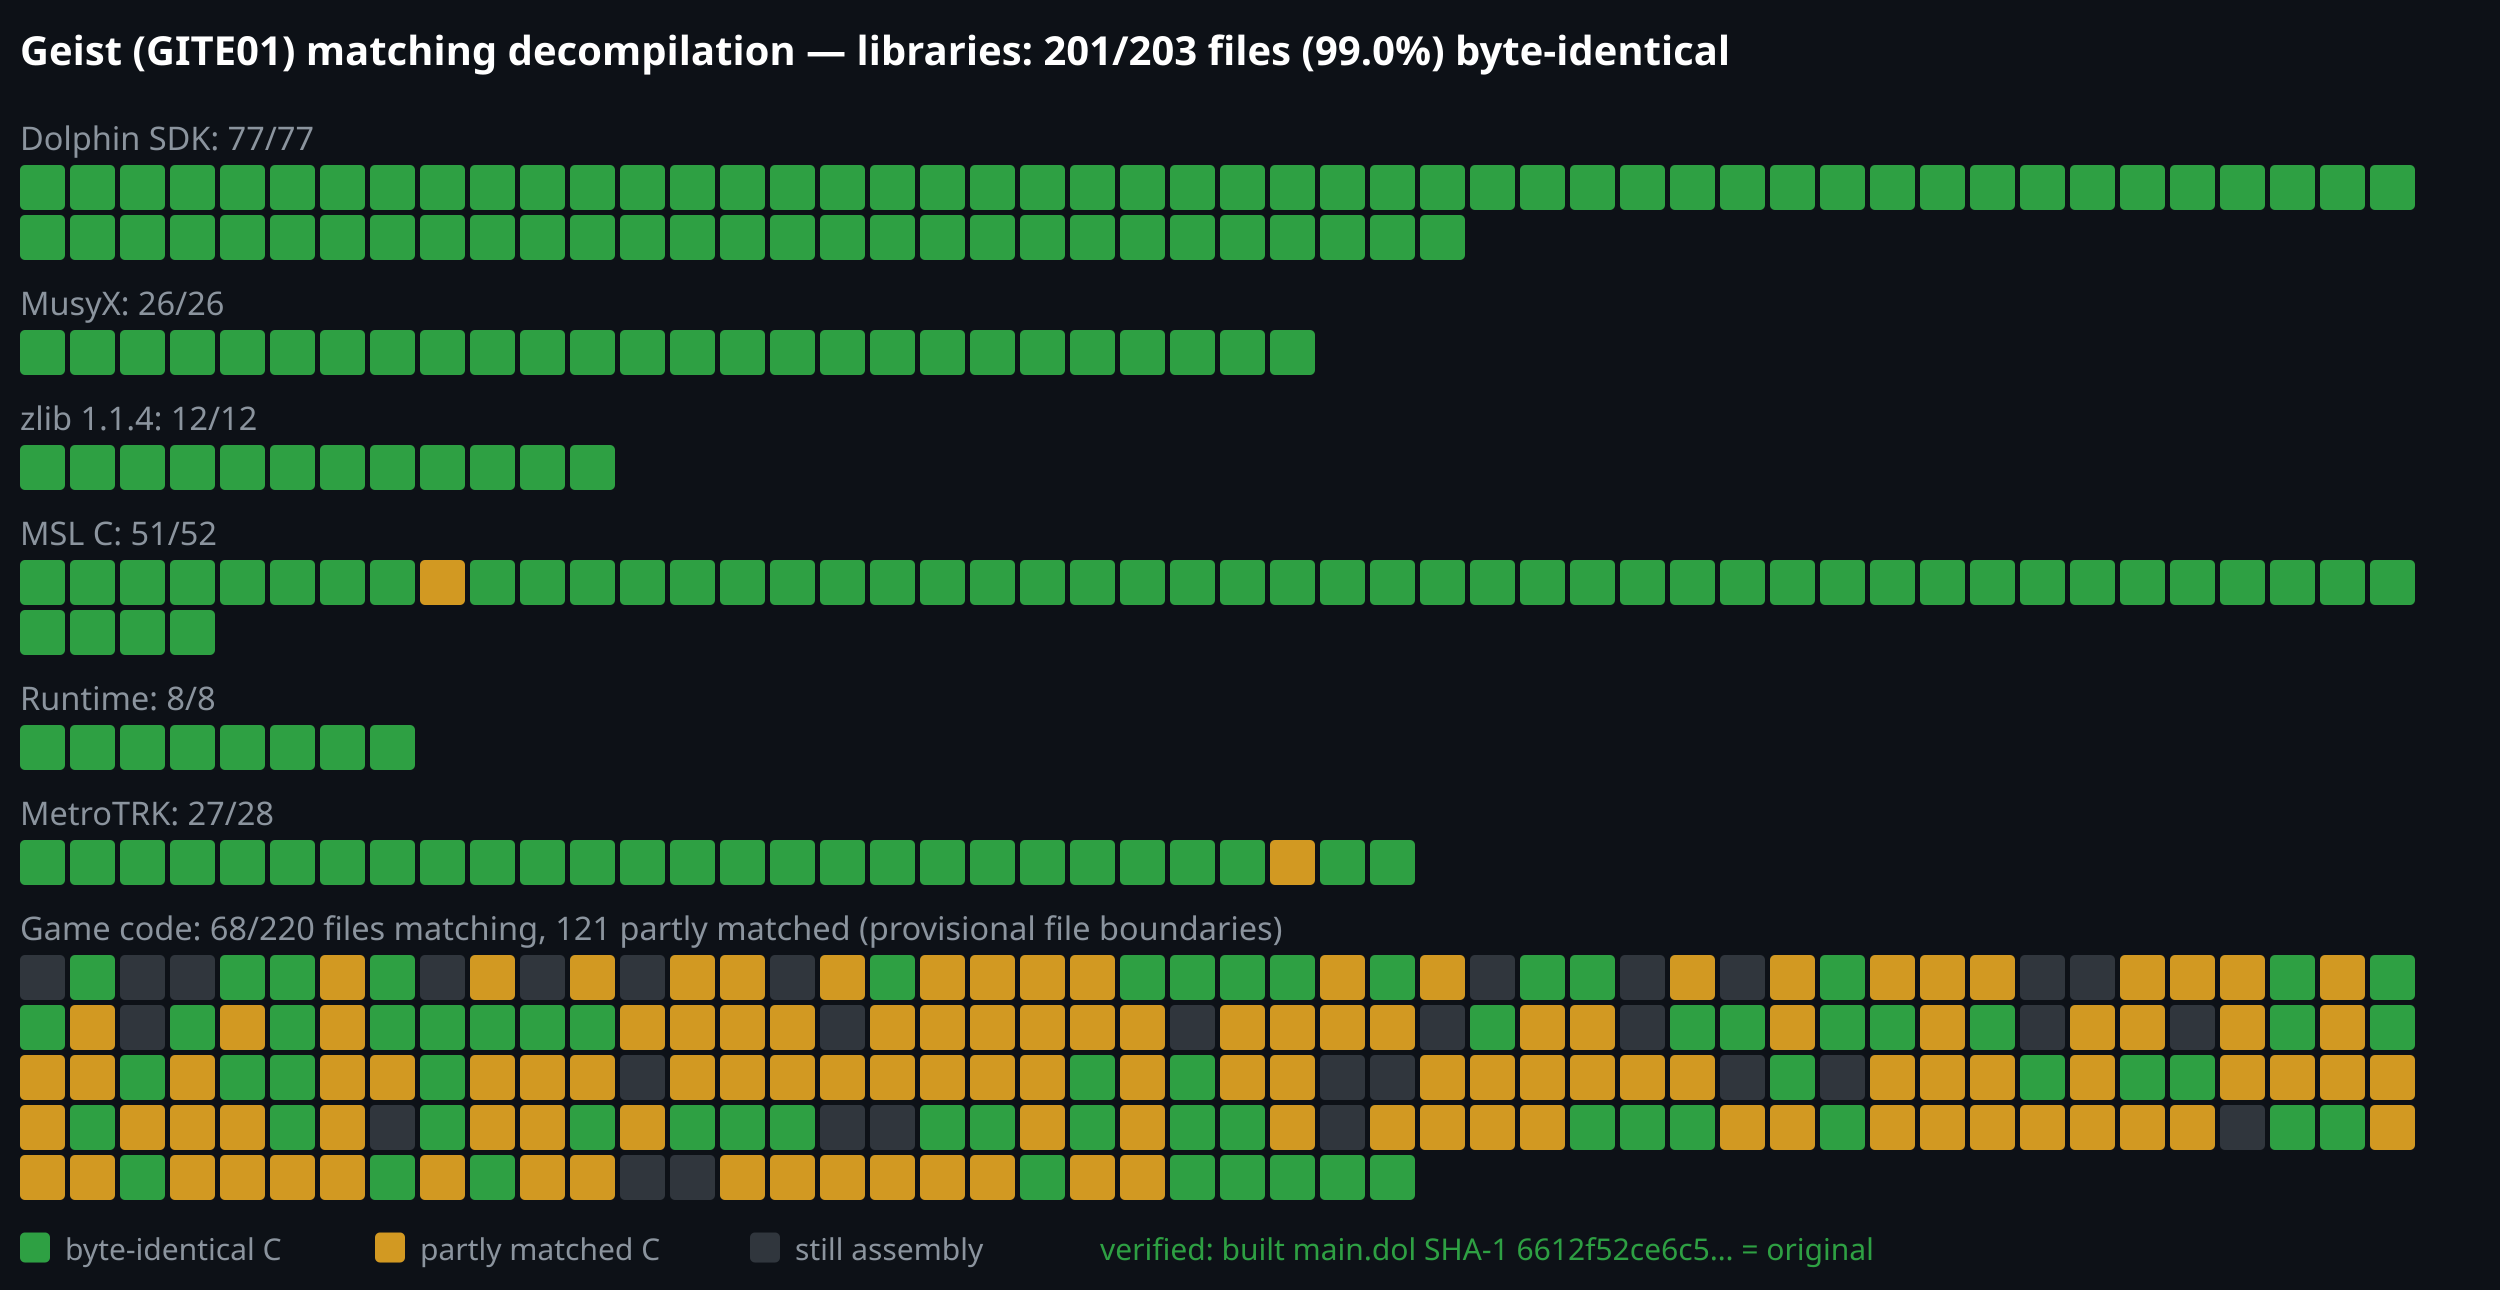
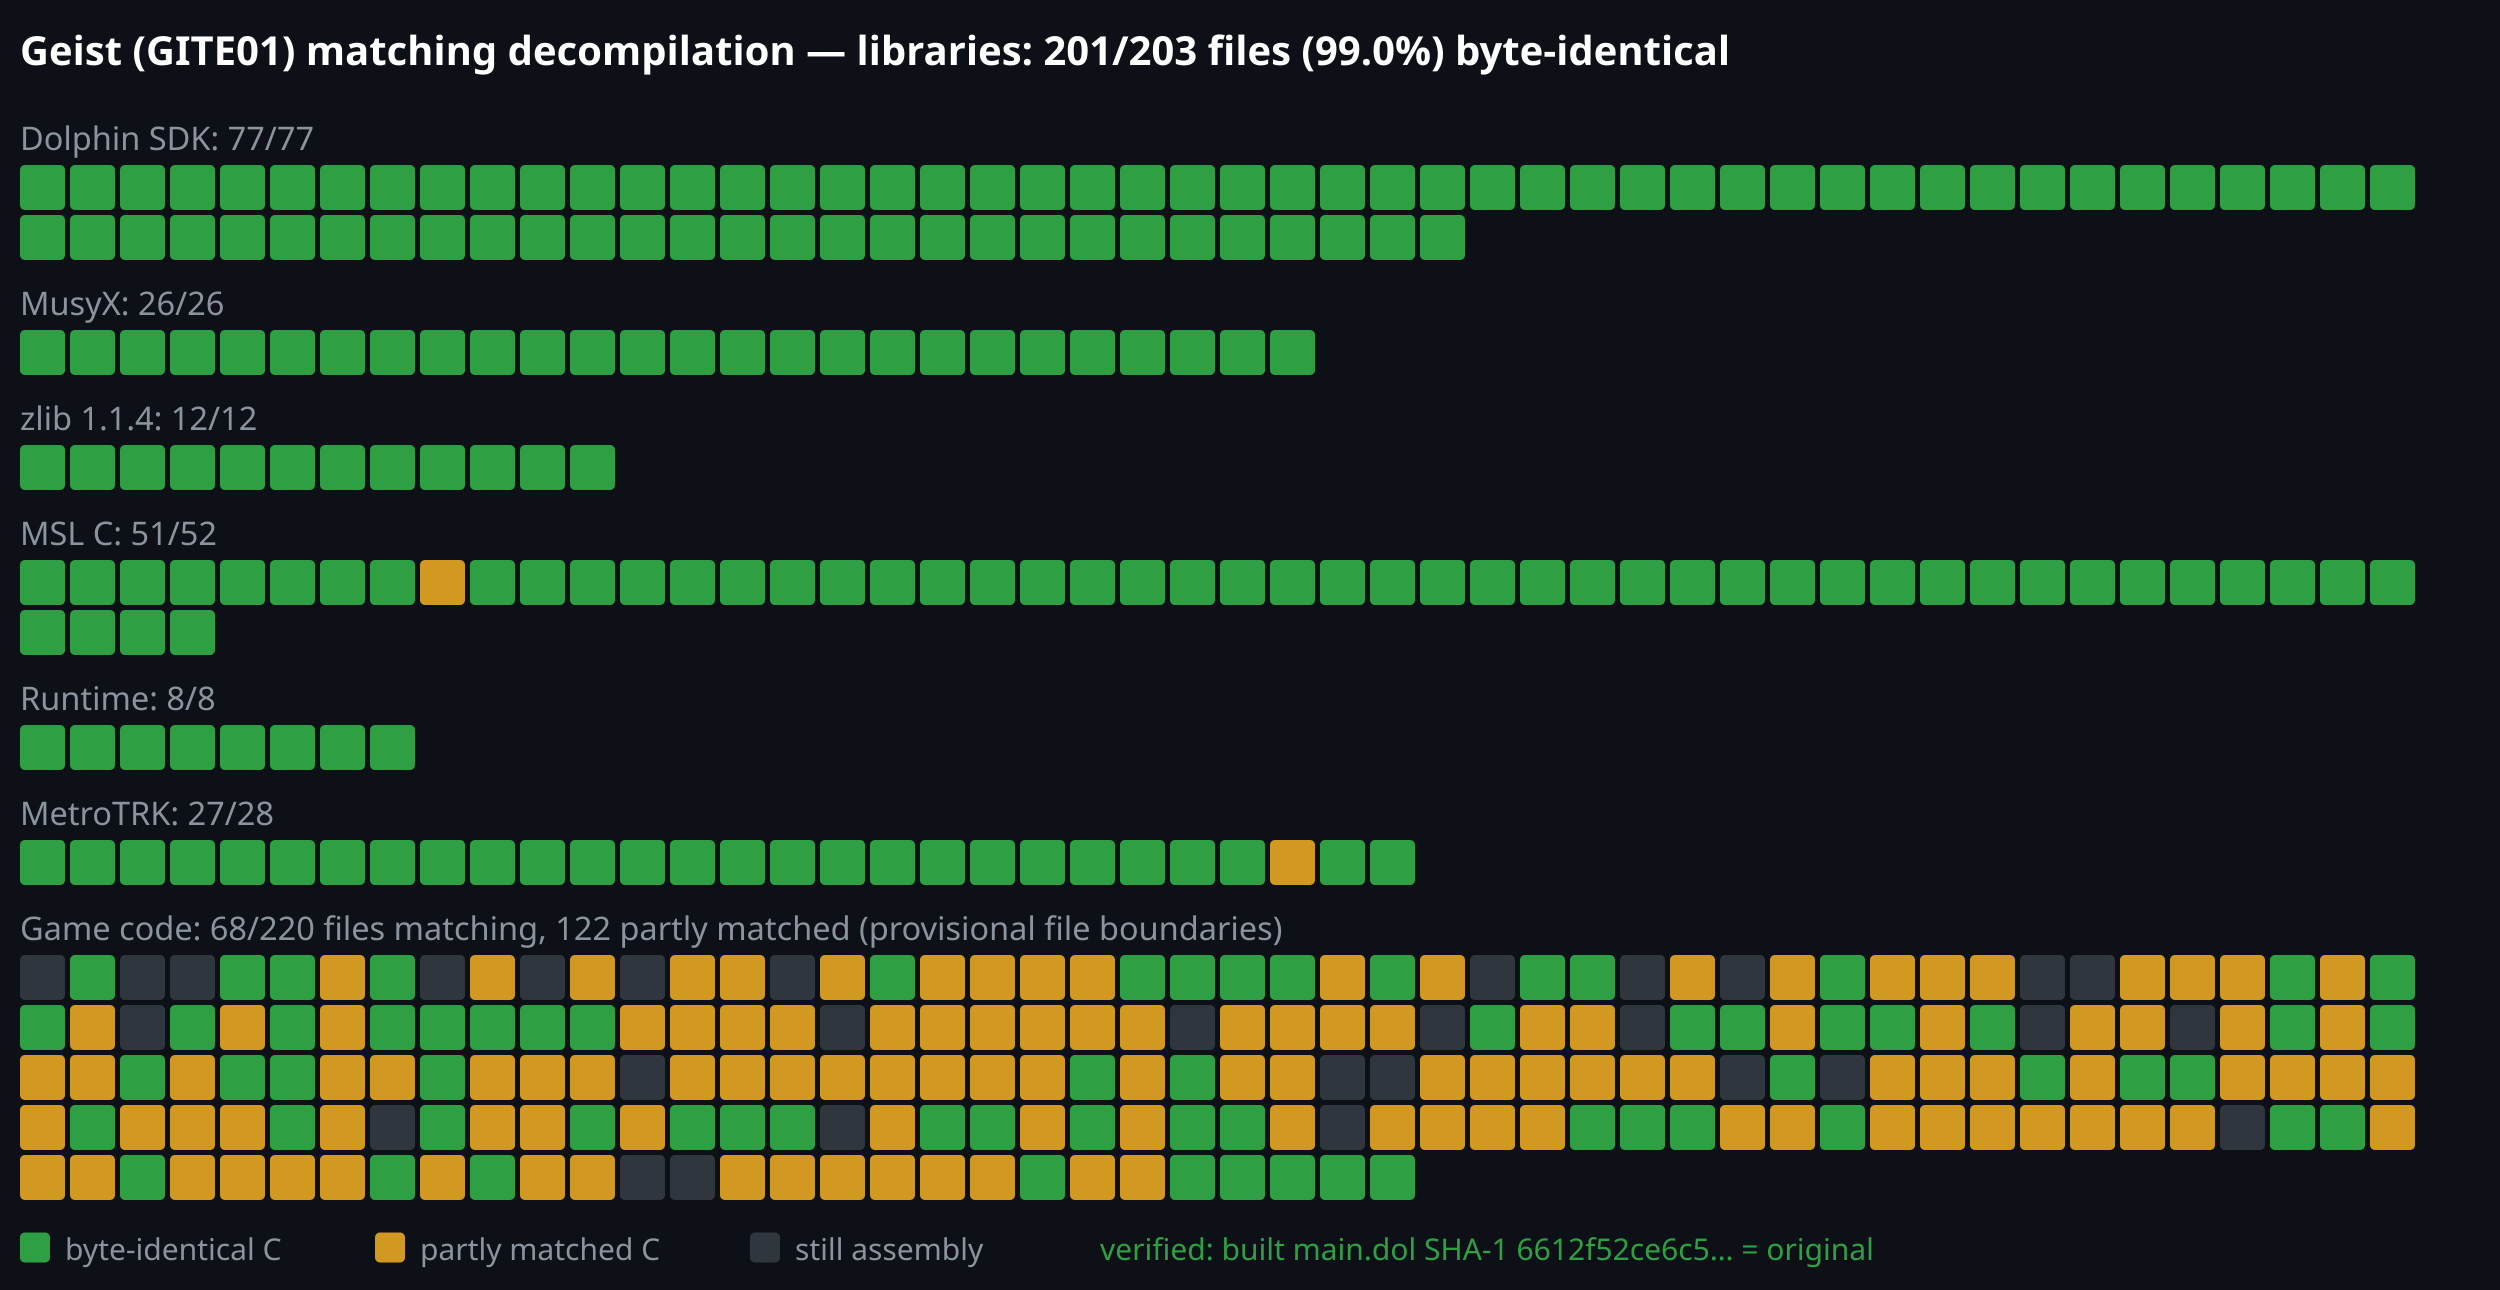
<svg xmlns="http://www.w3.org/2000/svg" viewBox="0 0 1000 516" width="1000" height="516">
  <rect width="1000" height="516" fill="#0d1117" />
  <text x="8" y="26" font-family="sans-serif" font-size="16" font-weight="bold" fill="#ffffff">Geist (GITE01) matching decompilation — libraries: 201/203 files (99.0%) byte-identical</text>
  <text x="8" y="60" font-family="sans-serif" font-size="13" font-weight="normal" fill="#8b949e">Dolphin SDK: 77/77</text>
  <rect x="8" y="66" width="18" height="18" rx="2" fill="#2ea043" />
  <rect x="28" y="66" width="18" height="18" rx="2" fill="#2ea043" />
  <rect x="48" y="66" width="18" height="18" rx="2" fill="#2ea043" />
  <rect x="68" y="66" width="18" height="18" rx="2" fill="#2ea043" />
  <rect x="88" y="66" width="18" height="18" rx="2" fill="#2ea043" />
  <rect x="108" y="66" width="18" height="18" rx="2" fill="#2ea043" />
  <rect x="128" y="66" width="18" height="18" rx="2" fill="#2ea043" />
  <rect x="148" y="66" width="18" height="18" rx="2" fill="#2ea043" />
  <rect x="168" y="66" width="18" height="18" rx="2" fill="#2ea043" />
  <rect x="188" y="66" width="18" height="18" rx="2" fill="#2ea043" />
  <rect x="208" y="66" width="18" height="18" rx="2" fill="#2ea043" />
  <rect x="228" y="66" width="18" height="18" rx="2" fill="#2ea043" />
  <rect x="248" y="66" width="18" height="18" rx="2" fill="#2ea043" />
  <rect x="268" y="66" width="18" height="18" rx="2" fill="#2ea043" />
  <rect x="288" y="66" width="18" height="18" rx="2" fill="#2ea043" />
  <rect x="308" y="66" width="18" height="18" rx="2" fill="#2ea043" />
  <rect x="328" y="66" width="18" height="18" rx="2" fill="#2ea043" />
  <rect x="348" y="66" width="18" height="18" rx="2" fill="#2ea043" />
  <rect x="368" y="66" width="18" height="18" rx="2" fill="#2ea043" />
  <rect x="388" y="66" width="18" height="18" rx="2" fill="#2ea043" />
  <rect x="408" y="66" width="18" height="18" rx="2" fill="#2ea043" />
  <rect x="428" y="66" width="18" height="18" rx="2" fill="#2ea043" />
  <rect x="448" y="66" width="18" height="18" rx="2" fill="#2ea043" />
  <rect x="468" y="66" width="18" height="18" rx="2" fill="#2ea043" />
  <rect x="488" y="66" width="18" height="18" rx="2" fill="#2ea043" />
  <rect x="508" y="66" width="18" height="18" rx="2" fill="#2ea043" />
  <rect x="528" y="66" width="18" height="18" rx="2" fill="#2ea043" />
  <rect x="548" y="66" width="18" height="18" rx="2" fill="#2ea043" />
  <rect x="568" y="66" width="18" height="18" rx="2" fill="#2ea043" />
  <rect x="588" y="66" width="18" height="18" rx="2" fill="#2ea043" />
  <rect x="608" y="66" width="18" height="18" rx="2" fill="#2ea043" />
  <rect x="628" y="66" width="18" height="18" rx="2" fill="#2ea043" />
  <rect x="648" y="66" width="18" height="18" rx="2" fill="#2ea043" />
  <rect x="668" y="66" width="18" height="18" rx="2" fill="#2ea043" />
  <rect x="688" y="66" width="18" height="18" rx="2" fill="#2ea043" />
  <rect x="708" y="66" width="18" height="18" rx="2" fill="#2ea043" />
  <rect x="728" y="66" width="18" height="18" rx="2" fill="#2ea043" />
  <rect x="748" y="66" width="18" height="18" rx="2" fill="#2ea043" />
  <rect x="768" y="66" width="18" height="18" rx="2" fill="#2ea043" />
  <rect x="788" y="66" width="18" height="18" rx="2" fill="#2ea043" />
  <rect x="808" y="66" width="18" height="18" rx="2" fill="#2ea043" />
  <rect x="828" y="66" width="18" height="18" rx="2" fill="#2ea043" />
  <rect x="848" y="66" width="18" height="18" rx="2" fill="#2ea043" />
  <rect x="868" y="66" width="18" height="18" rx="2" fill="#2ea043" />
  <rect x="888" y="66" width="18" height="18" rx="2" fill="#2ea043" />
  <rect x="908" y="66" width="18" height="18" rx="2" fill="#2ea043" />
  <rect x="928" y="66" width="18" height="18" rx="2" fill="#2ea043" />
  <rect x="948" y="66" width="18" height="18" rx="2" fill="#2ea043" />
  <rect x="8" y="86" width="18" height="18" rx="2" fill="#2ea043" />
  <rect x="28" y="86" width="18" height="18" rx="2" fill="#2ea043" />
  <rect x="48" y="86" width="18" height="18" rx="2" fill="#2ea043" />
  <rect x="68" y="86" width="18" height="18" rx="2" fill="#2ea043" />
  <rect x="88" y="86" width="18" height="18" rx="2" fill="#2ea043" />
  <rect x="108" y="86" width="18" height="18" rx="2" fill="#2ea043" />
  <rect x="128" y="86" width="18" height="18" rx="2" fill="#2ea043" />
  <rect x="148" y="86" width="18" height="18" rx="2" fill="#2ea043" />
  <rect x="168" y="86" width="18" height="18" rx="2" fill="#2ea043" />
  <rect x="188" y="86" width="18" height="18" rx="2" fill="#2ea043" />
  <rect x="208" y="86" width="18" height="18" rx="2" fill="#2ea043" />
  <rect x="228" y="86" width="18" height="18" rx="2" fill="#2ea043" />
  <rect x="248" y="86" width="18" height="18" rx="2" fill="#2ea043" />
  <rect x="268" y="86" width="18" height="18" rx="2" fill="#2ea043" />
  <rect x="288" y="86" width="18" height="18" rx="2" fill="#2ea043" />
  <rect x="308" y="86" width="18" height="18" rx="2" fill="#2ea043" />
  <rect x="328" y="86" width="18" height="18" rx="2" fill="#2ea043" />
  <rect x="348" y="86" width="18" height="18" rx="2" fill="#2ea043" />
  <rect x="368" y="86" width="18" height="18" rx="2" fill="#2ea043" />
  <rect x="388" y="86" width="18" height="18" rx="2" fill="#2ea043" />
  <rect x="408" y="86" width="18" height="18" rx="2" fill="#2ea043" />
  <rect x="428" y="86" width="18" height="18" rx="2" fill="#2ea043" />
  <rect x="448" y="86" width="18" height="18" rx="2" fill="#2ea043" />
  <rect x="468" y="86" width="18" height="18" rx="2" fill="#2ea043" />
  <rect x="488" y="86" width="18" height="18" rx="2" fill="#2ea043" />
  <rect x="508" y="86" width="18" height="18" rx="2" fill="#2ea043" />
  <rect x="528" y="86" width="18" height="18" rx="2" fill="#2ea043" />
  <rect x="548" y="86" width="18" height="18" rx="2" fill="#2ea043" />
  <rect x="568" y="86" width="18" height="18" rx="2" fill="#2ea043" />
  <text x="8" y="126" font-family="sans-serif" font-size="13" font-weight="normal" fill="#8b949e">MusyX: 26/26</text>
  <rect x="8" y="132" width="18" height="18" rx="2" fill="#2ea043" />
  <rect x="28" y="132" width="18" height="18" rx="2" fill="#2ea043" />
  <rect x="48" y="132" width="18" height="18" rx="2" fill="#2ea043" />
  <rect x="68" y="132" width="18" height="18" rx="2" fill="#2ea043" />
  <rect x="88" y="132" width="18" height="18" rx="2" fill="#2ea043" />
  <rect x="108" y="132" width="18" height="18" rx="2" fill="#2ea043" />
  <rect x="128" y="132" width="18" height="18" rx="2" fill="#2ea043" />
  <rect x="148" y="132" width="18" height="18" rx="2" fill="#2ea043" />
  <rect x="168" y="132" width="18" height="18" rx="2" fill="#2ea043" />
  <rect x="188" y="132" width="18" height="18" rx="2" fill="#2ea043" />
  <rect x="208" y="132" width="18" height="18" rx="2" fill="#2ea043" />
  <rect x="228" y="132" width="18" height="18" rx="2" fill="#2ea043" />
  <rect x="248" y="132" width="18" height="18" rx="2" fill="#2ea043" />
  <rect x="268" y="132" width="18" height="18" rx="2" fill="#2ea043" />
  <rect x="288" y="132" width="18" height="18" rx="2" fill="#2ea043" />
  <rect x="308" y="132" width="18" height="18" rx="2" fill="#2ea043" />
  <rect x="328" y="132" width="18" height="18" rx="2" fill="#2ea043" />
  <rect x="348" y="132" width="18" height="18" rx="2" fill="#2ea043" />
  <rect x="368" y="132" width="18" height="18" rx="2" fill="#2ea043" />
  <rect x="388" y="132" width="18" height="18" rx="2" fill="#2ea043" />
  <rect x="408" y="132" width="18" height="18" rx="2" fill="#2ea043" />
  <rect x="428" y="132" width="18" height="18" rx="2" fill="#2ea043" />
  <rect x="448" y="132" width="18" height="18" rx="2" fill="#2ea043" />
  <rect x="468" y="132" width="18" height="18" rx="2" fill="#2ea043" />
  <rect x="488" y="132" width="18" height="18" rx="2" fill="#2ea043" />
  <rect x="508" y="132" width="18" height="18" rx="2" fill="#2ea043" />
  <text x="8" y="172" font-family="sans-serif" font-size="13" font-weight="normal" fill="#8b949e">zlib 1.1.4: 12/12</text>
  <rect x="8" y="178" width="18" height="18" rx="2" fill="#2ea043" />
  <rect x="28" y="178" width="18" height="18" rx="2" fill="#2ea043" />
  <rect x="48" y="178" width="18" height="18" rx="2" fill="#2ea043" />
  <rect x="68" y="178" width="18" height="18" rx="2" fill="#2ea043" />
  <rect x="88" y="178" width="18" height="18" rx="2" fill="#2ea043" />
  <rect x="108" y="178" width="18" height="18" rx="2" fill="#2ea043" />
  <rect x="128" y="178" width="18" height="18" rx="2" fill="#2ea043" />
  <rect x="148" y="178" width="18" height="18" rx="2" fill="#2ea043" />
  <rect x="168" y="178" width="18" height="18" rx="2" fill="#2ea043" />
  <rect x="188" y="178" width="18" height="18" rx="2" fill="#2ea043" />
  <rect x="208" y="178" width="18" height="18" rx="2" fill="#2ea043" />
  <rect x="228" y="178" width="18" height="18" rx="2" fill="#2ea043" />
  <text x="8" y="218" font-family="sans-serif" font-size="13" font-weight="normal" fill="#8b949e">MSL C: 51/52</text>
  <rect x="8" y="224" width="18" height="18" rx="2" fill="#2ea043" />
  <rect x="28" y="224" width="18" height="18" rx="2" fill="#2ea043" />
  <rect x="48" y="224" width="18" height="18" rx="2" fill="#2ea043" />
  <rect x="68" y="224" width="18" height="18" rx="2" fill="#2ea043" />
  <rect x="88" y="224" width="18" height="18" rx="2" fill="#2ea043" />
  <rect x="108" y="224" width="18" height="18" rx="2" fill="#2ea043" />
  <rect x="128" y="224" width="18" height="18" rx="2" fill="#2ea043" />
  <rect x="148" y="224" width="18" height="18" rx="2" fill="#2ea043" />
  <rect x="168" y="224" width="18" height="18" rx="2" fill="#d29922" />
  <rect x="188" y="224" width="18" height="18" rx="2" fill="#2ea043" />
  <rect x="208" y="224" width="18" height="18" rx="2" fill="#2ea043" />
  <rect x="228" y="224" width="18" height="18" rx="2" fill="#2ea043" />
  <rect x="248" y="224" width="18" height="18" rx="2" fill="#2ea043" />
  <rect x="268" y="224" width="18" height="18" rx="2" fill="#2ea043" />
  <rect x="288" y="224" width="18" height="18" rx="2" fill="#2ea043" />
  <rect x="308" y="224" width="18" height="18" rx="2" fill="#2ea043" />
  <rect x="328" y="224" width="18" height="18" rx="2" fill="#2ea043" />
  <rect x="348" y="224" width="18" height="18" rx="2" fill="#2ea043" />
  <rect x="368" y="224" width="18" height="18" rx="2" fill="#2ea043" />
  <rect x="388" y="224" width="18" height="18" rx="2" fill="#2ea043" />
  <rect x="408" y="224" width="18" height="18" rx="2" fill="#2ea043" />
  <rect x="428" y="224" width="18" height="18" rx="2" fill="#2ea043" />
  <rect x="448" y="224" width="18" height="18" rx="2" fill="#2ea043" />
  <rect x="468" y="224" width="18" height="18" rx="2" fill="#2ea043" />
  <rect x="488" y="224" width="18" height="18" rx="2" fill="#2ea043" />
  <rect x="508" y="224" width="18" height="18" rx="2" fill="#2ea043" />
  <rect x="528" y="224" width="18" height="18" rx="2" fill="#2ea043" />
  <rect x="548" y="224" width="18" height="18" rx="2" fill="#2ea043" />
  <rect x="568" y="224" width="18" height="18" rx="2" fill="#2ea043" />
  <rect x="588" y="224" width="18" height="18" rx="2" fill="#2ea043" />
  <rect x="608" y="224" width="18" height="18" rx="2" fill="#2ea043" />
  <rect x="628" y="224" width="18" height="18" rx="2" fill="#2ea043" />
  <rect x="648" y="224" width="18" height="18" rx="2" fill="#2ea043" />
  <rect x="668" y="224" width="18" height="18" rx="2" fill="#2ea043" />
  <rect x="688" y="224" width="18" height="18" rx="2" fill="#2ea043" />
  <rect x="708" y="224" width="18" height="18" rx="2" fill="#2ea043" />
  <rect x="728" y="224" width="18" height="18" rx="2" fill="#2ea043" />
  <rect x="748" y="224" width="18" height="18" rx="2" fill="#2ea043" />
  <rect x="768" y="224" width="18" height="18" rx="2" fill="#2ea043" />
  <rect x="788" y="224" width="18" height="18" rx="2" fill="#2ea043" />
  <rect x="808" y="224" width="18" height="18" rx="2" fill="#2ea043" />
  <rect x="828" y="224" width="18" height="18" rx="2" fill="#2ea043" />
  <rect x="848" y="224" width="18" height="18" rx="2" fill="#2ea043" />
  <rect x="868" y="224" width="18" height="18" rx="2" fill="#2ea043" />
  <rect x="888" y="224" width="18" height="18" rx="2" fill="#2ea043" />
  <rect x="908" y="224" width="18" height="18" rx="2" fill="#2ea043" />
  <rect x="928" y="224" width="18" height="18" rx="2" fill="#2ea043" />
  <rect x="948" y="224" width="18" height="18" rx="2" fill="#2ea043" />
  <rect x="8" y="244" width="18" height="18" rx="2" fill="#2ea043" />
  <rect x="28" y="244" width="18" height="18" rx="2" fill="#2ea043" />
  <rect x="48" y="244" width="18" height="18" rx="2" fill="#2ea043" />
  <rect x="68" y="244" width="18" height="18" rx="2" fill="#2ea043" />
  <text x="8" y="284" font-family="sans-serif" font-size="13" font-weight="normal" fill="#8b949e">Runtime: 8/8</text>
  <rect x="8" y="290" width="18" height="18" rx="2" fill="#2ea043" />
  <rect x="28" y="290" width="18" height="18" rx="2" fill="#2ea043" />
  <rect x="48" y="290" width="18" height="18" rx="2" fill="#2ea043" />
  <rect x="68" y="290" width="18" height="18" rx="2" fill="#2ea043" />
  <rect x="88" y="290" width="18" height="18" rx="2" fill="#2ea043" />
  <rect x="108" y="290" width="18" height="18" rx="2" fill="#2ea043" />
  <rect x="128" y="290" width="18" height="18" rx="2" fill="#2ea043" />
  <rect x="148" y="290" width="18" height="18" rx="2" fill="#2ea043" />
  <text x="8" y="330" font-family="sans-serif" font-size="13" font-weight="normal" fill="#8b949e">MetroTRK: 27/28</text>
  <rect x="8" y="336" width="18" height="18" rx="2" fill="#2ea043" />
  <rect x="28" y="336" width="18" height="18" rx="2" fill="#2ea043" />
  <rect x="48" y="336" width="18" height="18" rx="2" fill="#2ea043" />
  <rect x="68" y="336" width="18" height="18" rx="2" fill="#2ea043" />
  <rect x="88" y="336" width="18" height="18" rx="2" fill="#2ea043" />
  <rect x="108" y="336" width="18" height="18" rx="2" fill="#2ea043" />
  <rect x="128" y="336" width="18" height="18" rx="2" fill="#2ea043" />
  <rect x="148" y="336" width="18" height="18" rx="2" fill="#2ea043" />
  <rect x="168" y="336" width="18" height="18" rx="2" fill="#2ea043" />
  <rect x="188" y="336" width="18" height="18" rx="2" fill="#2ea043" />
  <rect x="208" y="336" width="18" height="18" rx="2" fill="#2ea043" />
  <rect x="228" y="336" width="18" height="18" rx="2" fill="#2ea043" />
  <rect x="248" y="336" width="18" height="18" rx="2" fill="#2ea043" />
  <rect x="268" y="336" width="18" height="18" rx="2" fill="#2ea043" />
  <rect x="288" y="336" width="18" height="18" rx="2" fill="#2ea043" />
  <rect x="308" y="336" width="18" height="18" rx="2" fill="#2ea043" />
  <rect x="328" y="336" width="18" height="18" rx="2" fill="#2ea043" />
  <rect x="348" y="336" width="18" height="18" rx="2" fill="#2ea043" />
  <rect x="368" y="336" width="18" height="18" rx="2" fill="#2ea043" />
  <rect x="388" y="336" width="18" height="18" rx="2" fill="#2ea043" />
  <rect x="408" y="336" width="18" height="18" rx="2" fill="#2ea043" />
  <rect x="428" y="336" width="18" height="18" rx="2" fill="#2ea043" />
  <rect x="448" y="336" width="18" height="18" rx="2" fill="#2ea043" />
  <rect x="468" y="336" width="18" height="18" rx="2" fill="#2ea043" />
  <rect x="488" y="336" width="18" height="18" rx="2" fill="#2ea043" />
  <rect x="508" y="336" width="18" height="18" rx="2" fill="#d29922" />
  <rect x="528" y="336" width="18" height="18" rx="2" fill="#2ea043" />
  <rect x="548" y="336" width="18" height="18" rx="2" fill="#2ea043" />
-   <text x="8" y="376" font-family="sans-serif" font-size="13" font-weight="normal" fill="#8b949e">Game code: 68/220 files matching, 121 partly matched (provisional file boundaries)</text>
+   <text x="8" y="376" font-family="sans-serif" font-size="13" font-weight="normal" fill="#8b949e">Game code: 68/220 files matching, 122 partly matched (provisional file boundaries)</text>
  <rect x="8" y="382" width="18" height="18" rx="2" fill="#30363d" />
  <rect x="28" y="382" width="18" height="18" rx="2" fill="#2ea043" />
  <rect x="48" y="382" width="18" height="18" rx="2" fill="#30363d" />
  <rect x="68" y="382" width="18" height="18" rx="2" fill="#30363d" />
  <rect x="88" y="382" width="18" height="18" rx="2" fill="#2ea043" />
  <rect x="108" y="382" width="18" height="18" rx="2" fill="#2ea043" />
  <rect x="128" y="382" width="18" height="18" rx="2" fill="#d29922" />
  <rect x="148" y="382" width="18" height="18" rx="2" fill="#2ea043" />
  <rect x="168" y="382" width="18" height="18" rx="2" fill="#30363d" />
  <rect x="188" y="382" width="18" height="18" rx="2" fill="#d29922" />
  <rect x="208" y="382" width="18" height="18" rx="2" fill="#30363d" />
  <rect x="228" y="382" width="18" height="18" rx="2" fill="#d29922" />
  <rect x="248" y="382" width="18" height="18" rx="2" fill="#30363d" />
  <rect x="268" y="382" width="18" height="18" rx="2" fill="#d29922" />
  <rect x="288" y="382" width="18" height="18" rx="2" fill="#d29922" />
  <rect x="308" y="382" width="18" height="18" rx="2" fill="#30363d" />
  <rect x="328" y="382" width="18" height="18" rx="2" fill="#d29922" />
  <rect x="348" y="382" width="18" height="18" rx="2" fill="#2ea043" />
  <rect x="368" y="382" width="18" height="18" rx="2" fill="#d29922" />
  <rect x="388" y="382" width="18" height="18" rx="2" fill="#d29922" />
  <rect x="408" y="382" width="18" height="18" rx="2" fill="#d29922" />
  <rect x="428" y="382" width="18" height="18" rx="2" fill="#d29922" />
  <rect x="448" y="382" width="18" height="18" rx="2" fill="#2ea043" />
  <rect x="468" y="382" width="18" height="18" rx="2" fill="#2ea043" />
  <rect x="488" y="382" width="18" height="18" rx="2" fill="#2ea043" />
  <rect x="508" y="382" width="18" height="18" rx="2" fill="#2ea043" />
  <rect x="528" y="382" width="18" height="18" rx="2" fill="#d29922" />
  <rect x="548" y="382" width="18" height="18" rx="2" fill="#2ea043" />
  <rect x="568" y="382" width="18" height="18" rx="2" fill="#d29922" />
  <rect x="588" y="382" width="18" height="18" rx="2" fill="#30363d" />
  <rect x="608" y="382" width="18" height="18" rx="2" fill="#2ea043" />
  <rect x="628" y="382" width="18" height="18" rx="2" fill="#2ea043" />
  <rect x="648" y="382" width="18" height="18" rx="2" fill="#30363d" />
  <rect x="668" y="382" width="18" height="18" rx="2" fill="#d29922" />
  <rect x="688" y="382" width="18" height="18" rx="2" fill="#30363d" />
  <rect x="708" y="382" width="18" height="18" rx="2" fill="#d29922" />
  <rect x="728" y="382" width="18" height="18" rx="2" fill="#2ea043" />
  <rect x="748" y="382" width="18" height="18" rx="2" fill="#d29922" />
  <rect x="768" y="382" width="18" height="18" rx="2" fill="#d29922" />
  <rect x="788" y="382" width="18" height="18" rx="2" fill="#d29922" />
  <rect x="808" y="382" width="18" height="18" rx="2" fill="#30363d" />
  <rect x="828" y="382" width="18" height="18" rx="2" fill="#30363d" />
  <rect x="848" y="382" width="18" height="18" rx="2" fill="#d29922" />
  <rect x="868" y="382" width="18" height="18" rx="2" fill="#d29922" />
  <rect x="888" y="382" width="18" height="18" rx="2" fill="#d29922" />
  <rect x="908" y="382" width="18" height="18" rx="2" fill="#2ea043" />
  <rect x="928" y="382" width="18" height="18" rx="2" fill="#d29922" />
  <rect x="948" y="382" width="18" height="18" rx="2" fill="#2ea043" />
  <rect x="8" y="402" width="18" height="18" rx="2" fill="#2ea043" />
  <rect x="28" y="402" width="18" height="18" rx="2" fill="#d29922" />
  <rect x="48" y="402" width="18" height="18" rx="2" fill="#30363d" />
  <rect x="68" y="402" width="18" height="18" rx="2" fill="#2ea043" />
  <rect x="88" y="402" width="18" height="18" rx="2" fill="#d29922" />
  <rect x="108" y="402" width="18" height="18" rx="2" fill="#2ea043" />
  <rect x="128" y="402" width="18" height="18" rx="2" fill="#d29922" />
  <rect x="148" y="402" width="18" height="18" rx="2" fill="#2ea043" />
  <rect x="168" y="402" width="18" height="18" rx="2" fill="#2ea043" />
  <rect x="188" y="402" width="18" height="18" rx="2" fill="#2ea043" />
  <rect x="208" y="402" width="18" height="18" rx="2" fill="#2ea043" />
  <rect x="228" y="402" width="18" height="18" rx="2" fill="#2ea043" />
  <rect x="248" y="402" width="18" height="18" rx="2" fill="#d29922" />
  <rect x="268" y="402" width="18" height="18" rx="2" fill="#d29922" />
  <rect x="288" y="402" width="18" height="18" rx="2" fill="#d29922" />
  <rect x="308" y="402" width="18" height="18" rx="2" fill="#d29922" />
  <rect x="328" y="402" width="18" height="18" rx="2" fill="#30363d" />
  <rect x="348" y="402" width="18" height="18" rx="2" fill="#d29922" />
  <rect x="368" y="402" width="18" height="18" rx="2" fill="#d29922" />
  <rect x="388" y="402" width="18" height="18" rx="2" fill="#d29922" />
  <rect x="408" y="402" width="18" height="18" rx="2" fill="#d29922" />
  <rect x="428" y="402" width="18" height="18" rx="2" fill="#d29922" />
  <rect x="448" y="402" width="18" height="18" rx="2" fill="#d29922" />
  <rect x="468" y="402" width="18" height="18" rx="2" fill="#30363d" />
  <rect x="488" y="402" width="18" height="18" rx="2" fill="#d29922" />
  <rect x="508" y="402" width="18" height="18" rx="2" fill="#d29922" />
  <rect x="528" y="402" width="18" height="18" rx="2" fill="#d29922" />
  <rect x="548" y="402" width="18" height="18" rx="2" fill="#d29922" />
  <rect x="568" y="402" width="18" height="18" rx="2" fill="#30363d" />
  <rect x="588" y="402" width="18" height="18" rx="2" fill="#2ea043" />
  <rect x="608" y="402" width="18" height="18" rx="2" fill="#d29922" />
  <rect x="628" y="402" width="18" height="18" rx="2" fill="#d29922" />
  <rect x="648" y="402" width="18" height="18" rx="2" fill="#30363d" />
  <rect x="668" y="402" width="18" height="18" rx="2" fill="#2ea043" />
  <rect x="688" y="402" width="18" height="18" rx="2" fill="#2ea043" />
  <rect x="708" y="402" width="18" height="18" rx="2" fill="#d29922" />
  <rect x="728" y="402" width="18" height="18" rx="2" fill="#2ea043" />
  <rect x="748" y="402" width="18" height="18" rx="2" fill="#2ea043" />
  <rect x="768" y="402" width="18" height="18" rx="2" fill="#d29922" />
  <rect x="788" y="402" width="18" height="18" rx="2" fill="#2ea043" />
  <rect x="808" y="402" width="18" height="18" rx="2" fill="#30363d" />
  <rect x="828" y="402" width="18" height="18" rx="2" fill="#d29922" />
  <rect x="848" y="402" width="18" height="18" rx="2" fill="#d29922" />
  <rect x="868" y="402" width="18" height="18" rx="2" fill="#30363d" />
  <rect x="888" y="402" width="18" height="18" rx="2" fill="#d29922" />
  <rect x="908" y="402" width="18" height="18" rx="2" fill="#2ea043" />
  <rect x="928" y="402" width="18" height="18" rx="2" fill="#d29922" />
  <rect x="948" y="402" width="18" height="18" rx="2" fill="#2ea043" />
  <rect x="8" y="422" width="18" height="18" rx="2" fill="#d29922" />
  <rect x="28" y="422" width="18" height="18" rx="2" fill="#d29922" />
  <rect x="48" y="422" width="18" height="18" rx="2" fill="#2ea043" />
  <rect x="68" y="422" width="18" height="18" rx="2" fill="#d29922" />
  <rect x="88" y="422" width="18" height="18" rx="2" fill="#2ea043" />
  <rect x="108" y="422" width="18" height="18" rx="2" fill="#2ea043" />
  <rect x="128" y="422" width="18" height="18" rx="2" fill="#d29922" />
  <rect x="148" y="422" width="18" height="18" rx="2" fill="#d29922" />
  <rect x="168" y="422" width="18" height="18" rx="2" fill="#2ea043" />
  <rect x="188" y="422" width="18" height="18" rx="2" fill="#d29922" />
  <rect x="208" y="422" width="18" height="18" rx="2" fill="#d29922" />
  <rect x="228" y="422" width="18" height="18" rx="2" fill="#d29922" />
  <rect x="248" y="422" width="18" height="18" rx="2" fill="#30363d" />
  <rect x="268" y="422" width="18" height="18" rx="2" fill="#d29922" />
  <rect x="288" y="422" width="18" height="18" rx="2" fill="#d29922" />
  <rect x="308" y="422" width="18" height="18" rx="2" fill="#d29922" />
  <rect x="328" y="422" width="18" height="18" rx="2" fill="#d29922" />
  <rect x="348" y="422" width="18" height="18" rx="2" fill="#d29922" />
  <rect x="368" y="422" width="18" height="18" rx="2" fill="#d29922" />
  <rect x="388" y="422" width="18" height="18" rx="2" fill="#d29922" />
  <rect x="408" y="422" width="18" height="18" rx="2" fill="#d29922" />
  <rect x="428" y="422" width="18" height="18" rx="2" fill="#2ea043" />
  <rect x="448" y="422" width="18" height="18" rx="2" fill="#d29922" />
  <rect x="468" y="422" width="18" height="18" rx="2" fill="#2ea043" />
  <rect x="488" y="422" width="18" height="18" rx="2" fill="#d29922" />
  <rect x="508" y="422" width="18" height="18" rx="2" fill="#d29922" />
  <rect x="528" y="422" width="18" height="18" rx="2" fill="#30363d" />
  <rect x="548" y="422" width="18" height="18" rx="2" fill="#30363d" />
  <rect x="568" y="422" width="18" height="18" rx="2" fill="#d29922" />
  <rect x="588" y="422" width="18" height="18" rx="2" fill="#d29922" />
  <rect x="608" y="422" width="18" height="18" rx="2" fill="#d29922" />
  <rect x="628" y="422" width="18" height="18" rx="2" fill="#d29922" />
  <rect x="648" y="422" width="18" height="18" rx="2" fill="#d29922" />
  <rect x="668" y="422" width="18" height="18" rx="2" fill="#d29922" />
  <rect x="688" y="422" width="18" height="18" rx="2" fill="#30363d" />
  <rect x="708" y="422" width="18" height="18" rx="2" fill="#2ea043" />
  <rect x="728" y="422" width="18" height="18" rx="2" fill="#30363d" />
  <rect x="748" y="422" width="18" height="18" rx="2" fill="#d29922" />
  <rect x="768" y="422" width="18" height="18" rx="2" fill="#d29922" />
  <rect x="788" y="422" width="18" height="18" rx="2" fill="#d29922" />
  <rect x="808" y="422" width="18" height="18" rx="2" fill="#2ea043" />
  <rect x="828" y="422" width="18" height="18" rx="2" fill="#d29922" />
  <rect x="848" y="422" width="18" height="18" rx="2" fill="#2ea043" />
  <rect x="868" y="422" width="18" height="18" rx="2" fill="#2ea043" />
  <rect x="888" y="422" width="18" height="18" rx="2" fill="#d29922" />
  <rect x="908" y="422" width="18" height="18" rx="2" fill="#d29922" />
  <rect x="928" y="422" width="18" height="18" rx="2" fill="#d29922" />
  <rect x="948" y="422" width="18" height="18" rx="2" fill="#d29922" />
  <rect x="8" y="442" width="18" height="18" rx="2" fill="#d29922" />
  <rect x="28" y="442" width="18" height="18" rx="2" fill="#2ea043" />
  <rect x="48" y="442" width="18" height="18" rx="2" fill="#d29922" />
  <rect x="68" y="442" width="18" height="18" rx="2" fill="#d29922" />
  <rect x="88" y="442" width="18" height="18" rx="2" fill="#d29922" />
  <rect x="108" y="442" width="18" height="18" rx="2" fill="#2ea043" />
  <rect x="128" y="442" width="18" height="18" rx="2" fill="#d29922" />
  <rect x="148" y="442" width="18" height="18" rx="2" fill="#30363d" />
  <rect x="168" y="442" width="18" height="18" rx="2" fill="#2ea043" />
  <rect x="188" y="442" width="18" height="18" rx="2" fill="#d29922" />
  <rect x="208" y="442" width="18" height="18" rx="2" fill="#d29922" />
  <rect x="228" y="442" width="18" height="18" rx="2" fill="#2ea043" />
  <rect x="248" y="442" width="18" height="18" rx="2" fill="#d29922" />
  <rect x="268" y="442" width="18" height="18" rx="2" fill="#2ea043" />
  <rect x="288" y="442" width="18" height="18" rx="2" fill="#2ea043" />
  <rect x="308" y="442" width="18" height="18" rx="2" fill="#2ea043" />
  <rect x="328" y="442" width="18" height="18" rx="2" fill="#30363d" />
-   <rect x="348" y="442" width="18" height="18" rx="2" fill="#30363d" />
+   <rect x="348" y="442" width="18" height="18" rx="2" fill="#d29922" />
  <rect x="368" y="442" width="18" height="18" rx="2" fill="#2ea043" />
  <rect x="388" y="442" width="18" height="18" rx="2" fill="#2ea043" />
  <rect x="408" y="442" width="18" height="18" rx="2" fill="#d29922" />
  <rect x="428" y="442" width="18" height="18" rx="2" fill="#2ea043" />
  <rect x="448" y="442" width="18" height="18" rx="2" fill="#d29922" />
  <rect x="468" y="442" width="18" height="18" rx="2" fill="#2ea043" />
  <rect x="488" y="442" width="18" height="18" rx="2" fill="#2ea043" />
  <rect x="508" y="442" width="18" height="18" rx="2" fill="#d29922" />
  <rect x="528" y="442" width="18" height="18" rx="2" fill="#30363d" />
  <rect x="548" y="442" width="18" height="18" rx="2" fill="#d29922" />
  <rect x="568" y="442" width="18" height="18" rx="2" fill="#d29922" />
  <rect x="588" y="442" width="18" height="18" rx="2" fill="#d29922" />
  <rect x="608" y="442" width="18" height="18" rx="2" fill="#d29922" />
  <rect x="628" y="442" width="18" height="18" rx="2" fill="#2ea043" />
  <rect x="648" y="442" width="18" height="18" rx="2" fill="#2ea043" />
  <rect x="668" y="442" width="18" height="18" rx="2" fill="#2ea043" />
  <rect x="688" y="442" width="18" height="18" rx="2" fill="#d29922" />
  <rect x="708" y="442" width="18" height="18" rx="2" fill="#d29922" />
  <rect x="728" y="442" width="18" height="18" rx="2" fill="#2ea043" />
  <rect x="748" y="442" width="18" height="18" rx="2" fill="#d29922" />
  <rect x="768" y="442" width="18" height="18" rx="2" fill="#d29922" />
  <rect x="788" y="442" width="18" height="18" rx="2" fill="#d29922" />
  <rect x="808" y="442" width="18" height="18" rx="2" fill="#d29922" />
  <rect x="828" y="442" width="18" height="18" rx="2" fill="#d29922" />
  <rect x="848" y="442" width="18" height="18" rx="2" fill="#d29922" />
  <rect x="868" y="442" width="18" height="18" rx="2" fill="#d29922" />
  <rect x="888" y="442" width="18" height="18" rx="2" fill="#30363d" />
  <rect x="908" y="442" width="18" height="18" rx="2" fill="#2ea043" />
  <rect x="928" y="442" width="18" height="18" rx="2" fill="#2ea043" />
  <rect x="948" y="442" width="18" height="18" rx="2" fill="#d29922" />
  <rect x="8" y="462" width="18" height="18" rx="2" fill="#d29922" />
  <rect x="28" y="462" width="18" height="18" rx="2" fill="#d29922" />
  <rect x="48" y="462" width="18" height="18" rx="2" fill="#2ea043" />
  <rect x="68" y="462" width="18" height="18" rx="2" fill="#d29922" />
  <rect x="88" y="462" width="18" height="18" rx="2" fill="#d29922" />
  <rect x="108" y="462" width="18" height="18" rx="2" fill="#d29922" />
  <rect x="128" y="462" width="18" height="18" rx="2" fill="#d29922" />
  <rect x="148" y="462" width="18" height="18" rx="2" fill="#2ea043" />
  <rect x="168" y="462" width="18" height="18" rx="2" fill="#d29922" />
  <rect x="188" y="462" width="18" height="18" rx="2" fill="#2ea043" />
  <rect x="208" y="462" width="18" height="18" rx="2" fill="#d29922" />
  <rect x="228" y="462" width="18" height="18" rx="2" fill="#d29922" />
  <rect x="248" y="462" width="18" height="18" rx="2" fill="#30363d" />
  <rect x="268" y="462" width="18" height="18" rx="2" fill="#30363d" />
  <rect x="288" y="462" width="18" height="18" rx="2" fill="#d29922" />
  <rect x="308" y="462" width="18" height="18" rx="2" fill="#d29922" />
  <rect x="328" y="462" width="18" height="18" rx="2" fill="#d29922" />
  <rect x="348" y="462" width="18" height="18" rx="2" fill="#d29922" />
  <rect x="368" y="462" width="18" height="18" rx="2" fill="#d29922" />
  <rect x="388" y="462" width="18" height="18" rx="2" fill="#d29922" />
  <rect x="408" y="462" width="18" height="18" rx="2" fill="#2ea043" />
  <rect x="428" y="462" width="18" height="18" rx="2" fill="#d29922" />
  <rect x="448" y="462" width="18" height="18" rx="2" fill="#d29922" />
  <rect x="468" y="462" width="18" height="18" rx="2" fill="#2ea043" />
  <rect x="488" y="462" width="18" height="18" rx="2" fill="#2ea043" />
  <rect x="508" y="462" width="18" height="18" rx="2" fill="#2ea043" />
  <rect x="528" y="462" width="18" height="18" rx="2" fill="#2ea043" />
  <rect x="548" y="462" width="18" height="18" rx="2" fill="#2ea043" />
  <rect x="8" y="493" width="12" height="12" rx="2" fill="#2ea043" />
  <text x="26" y="504" font-family="sans-serif" font-size="12" font-weight="normal" fill="#8b949e">byte-identical C</text>
  <rect x="150" y="493" width="12" height="12" rx="2" fill="#d29922" />
  <text x="168" y="504" font-family="sans-serif" font-size="12" font-weight="normal" fill="#8b949e">partly matched C</text>
  <rect x="300" y="493" width="12" height="12" rx="2" fill="#30363d" />
  <text x="318" y="504" font-family="sans-serif" font-size="12" font-weight="normal" fill="#8b949e">still assembly</text>
  <text x="440" y="504" font-family="sans-serif" font-size="12" font-weight="normal" fill="#2ea043">verified: built main.dol SHA-1 6612f52ce6c5… = original</text>
</svg>
